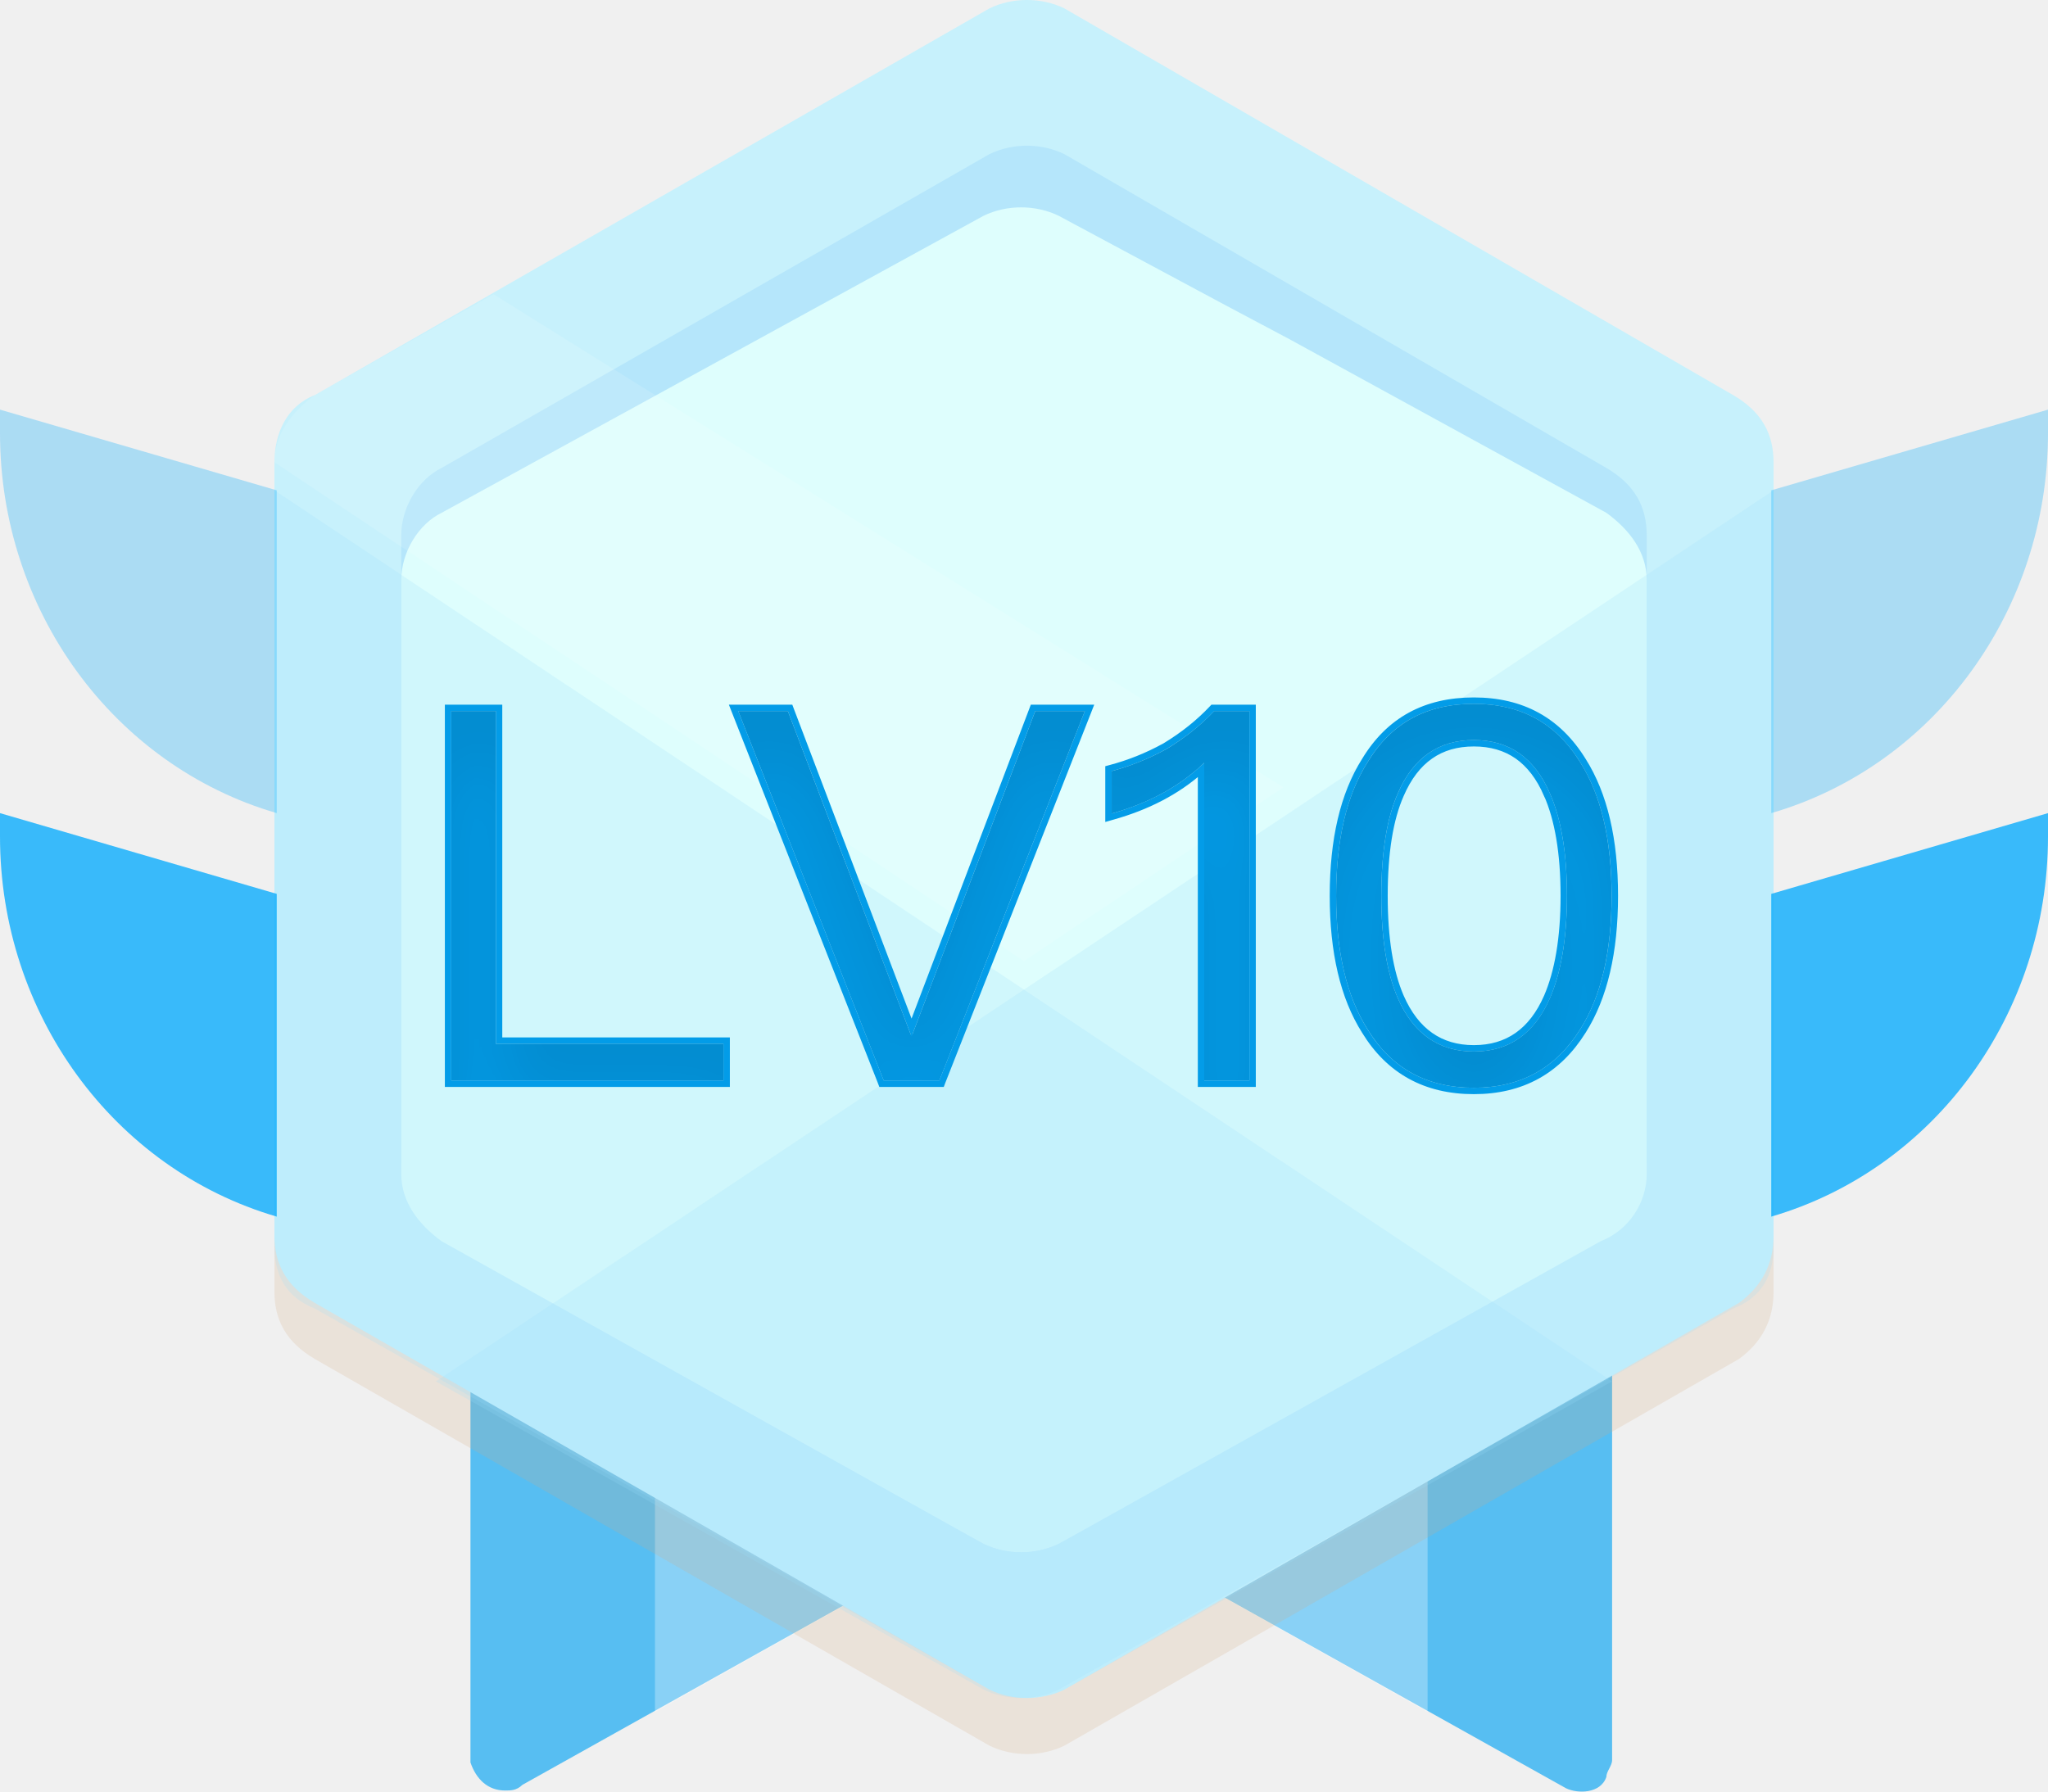
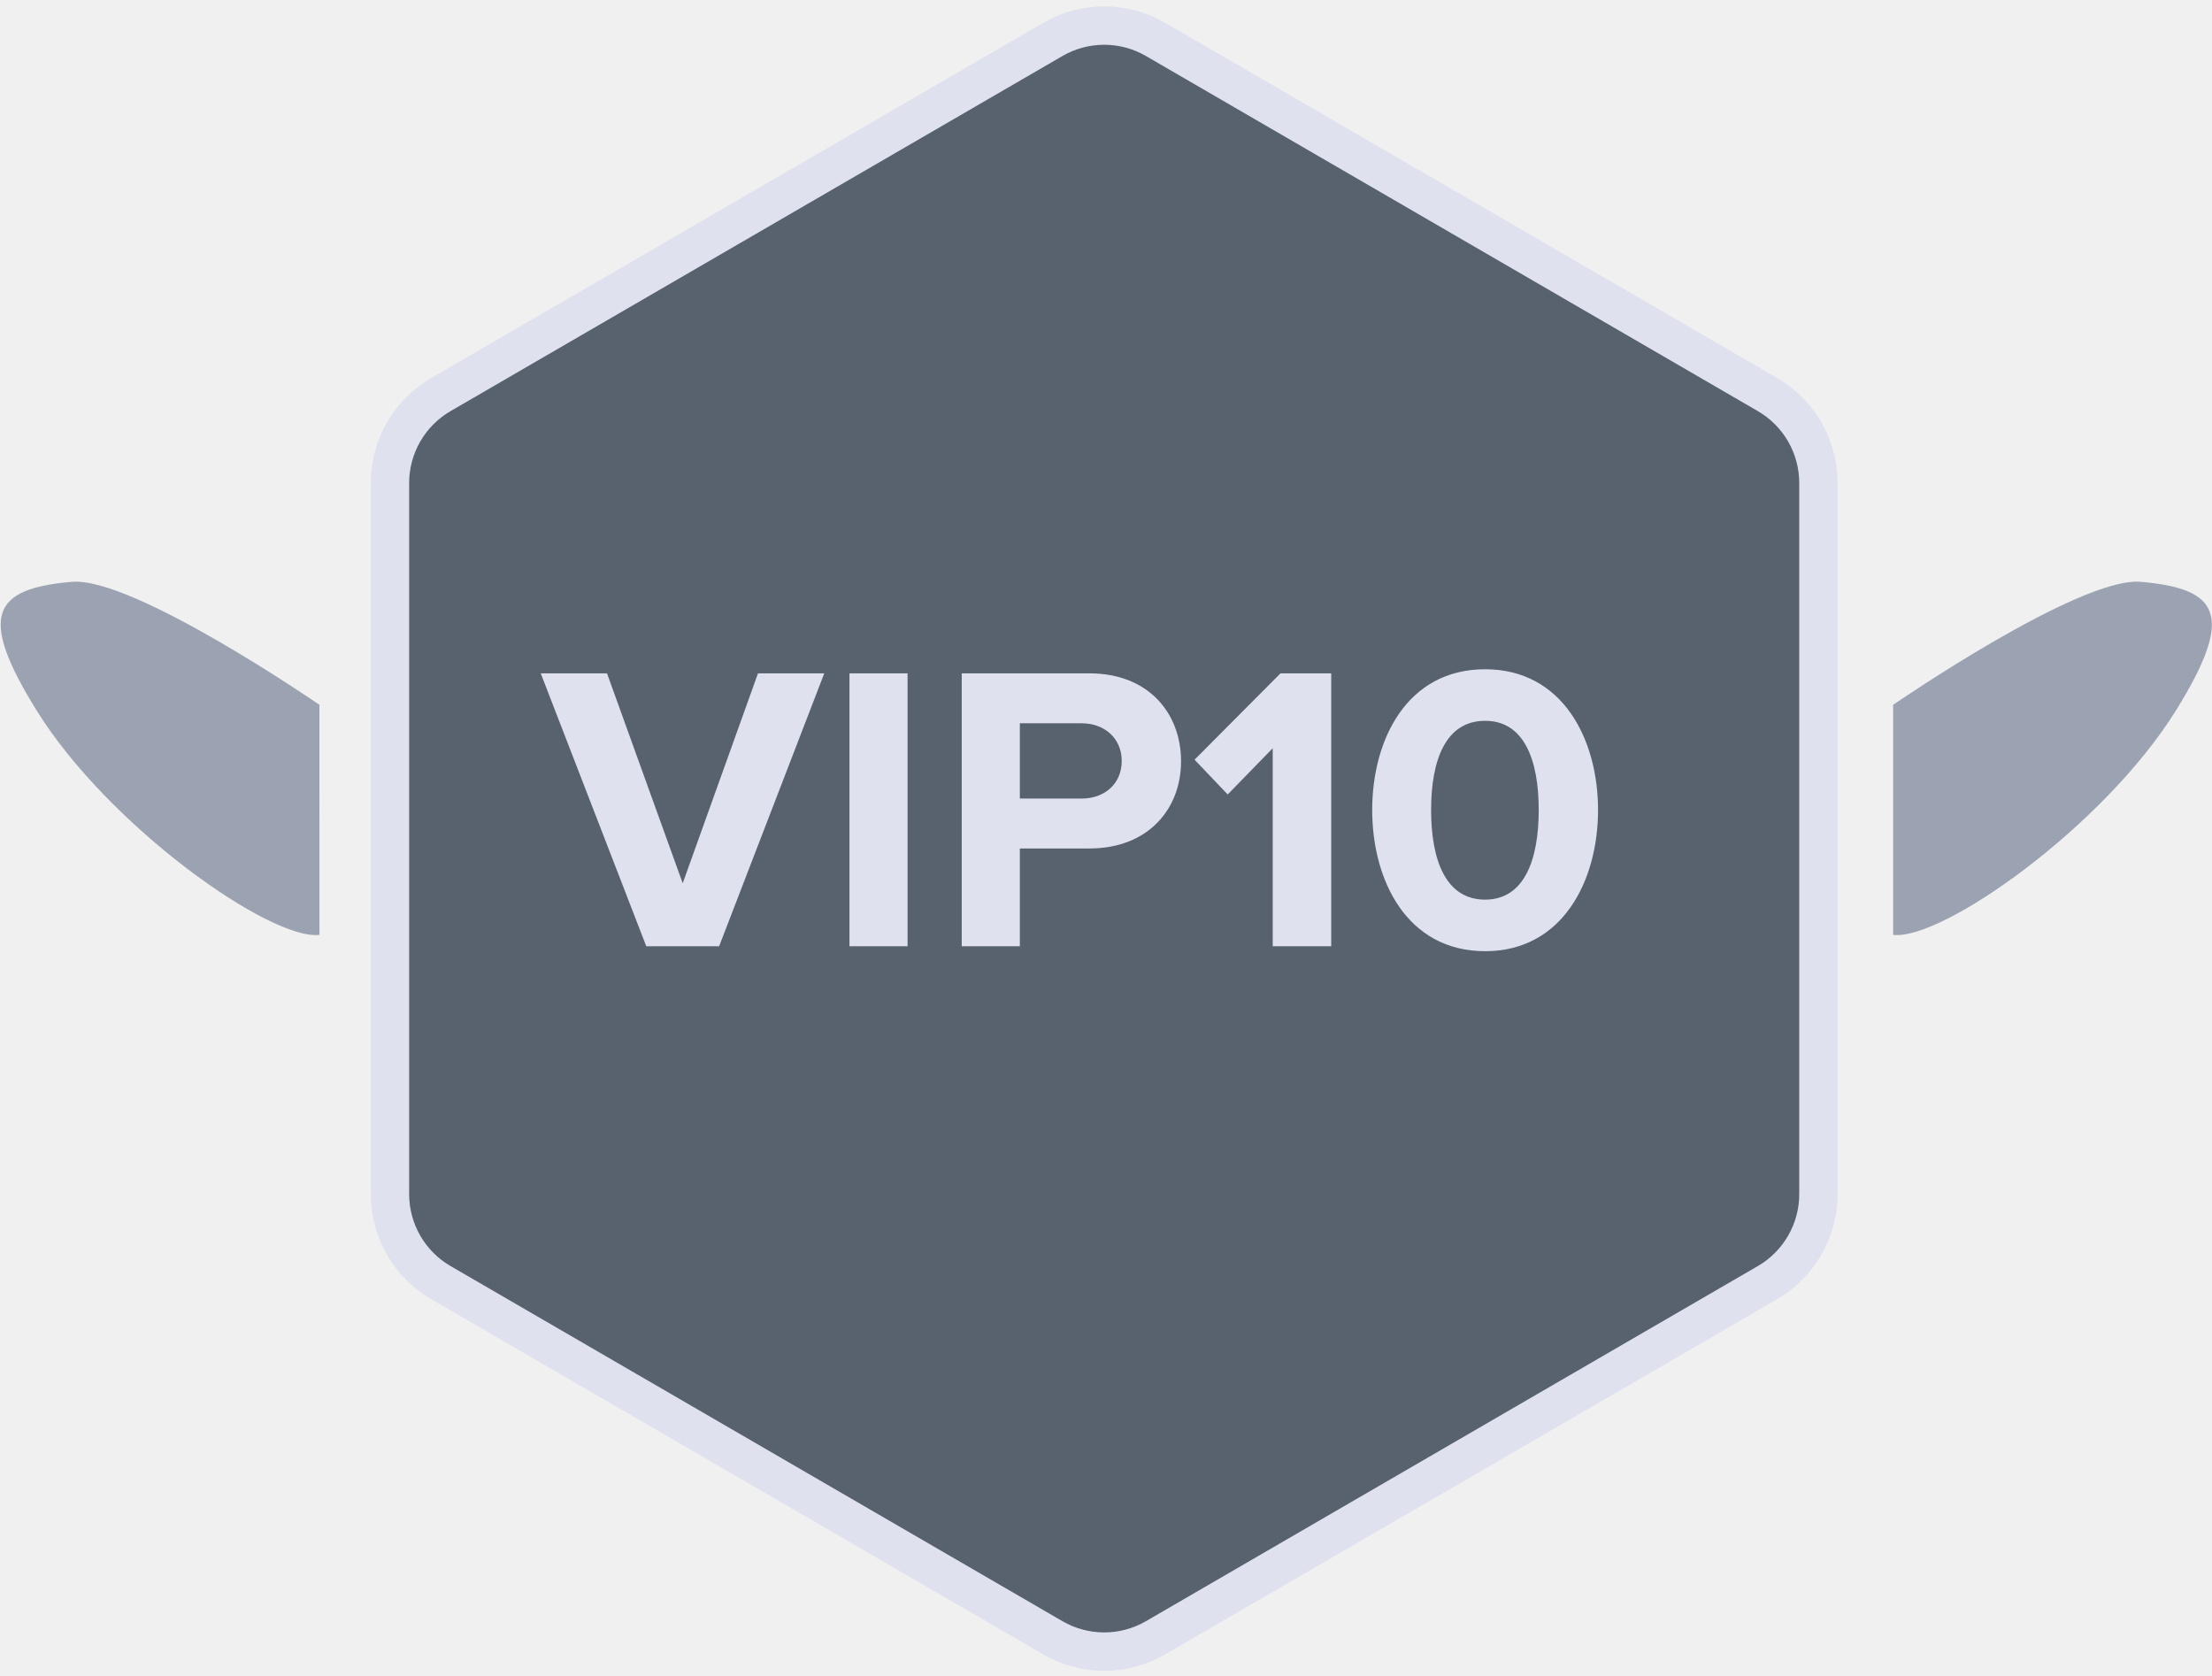
- <svg xmlns="http://www.w3.org/2000/svg" width="32" height="28" viewBox="0 0 32 28" fill="none">
-   <path opacity="0.8" d="M15.369 23.078L8.162 19.049C7.892 18.874 7.622 18.962 7.441 19.224C7.441 19.312 7.351 19.399 7.351 19.487V27.545C7.441 27.807 7.622 27.983 7.892 27.983C7.982 27.983 8.072 27.983 8.162 27.895L15.369 23.866C15.55 23.779 15.64 23.428 15.55 23.253C15.459 23.166 15.369 23.166 15.369 23.078Z" fill="#31B2F2" />
-   <path opacity="0.3" d="M16 23.516L10.234 20.275V26.756L16 23.516Z" fill="white" />
-   <path opacity="0.8" d="M17.261 23.919L24.469 27.948C24.649 28.035 25.009 28.035 25.099 27.772C25.099 27.685 25.189 27.597 25.189 27.51V19.452C25.189 19.189 25.009 19.014 24.739 19.014C24.649 19.014 24.559 19.014 24.469 19.102L17.261 23.131C17.081 23.218 16.991 23.569 17.081 23.744C17.081 23.831 17.171 23.919 17.261 23.919Z" fill="#31B2F2" />
-   <path opacity="0.3" d="M16.541 23.516L22.306 26.756V20.275L16.541 23.516Z" fill="white" />
-   <path opacity="0.2" d="M27.712 20.188V8.101C27.712 7.663 27.532 7.313 27.081 7.05L16.631 1.007C16.27 0.832 15.82 0.832 15.46 1.007L4.919 7.05C4.469 7.313 4.288 7.663 4.288 8.101V20.188C4.288 20.626 4.469 20.976 4.919 21.239L15.46 27.282C15.82 27.457 16.27 27.457 16.631 27.282L27.171 21.239C27.532 20.976 27.712 20.626 27.712 20.188Z" fill="#D4A87D" />
-   <path d="M27.712 19.312V7.226C27.712 6.788 27.532 6.437 27.081 6.175L16.631 0.131C16.27 -0.044 15.82 -0.044 15.46 0.131L4.919 6.175C4.469 6.35 4.288 6.788 4.288 7.226V19.312C4.288 19.75 4.469 20.1 4.919 20.363L15.46 26.406C15.82 26.581 16.27 26.581 16.631 26.406L27.171 20.363C27.532 20.1 27.712 19.75 27.712 19.312Z" fill="#C7F1FC" />
-   <path d="M25.73 18.173V8.364C25.73 7.926 25.549 7.576 25.099 7.313L16.631 2.409C16.27 2.233 15.82 2.233 15.46 2.409L6.901 7.313C6.541 7.488 6.27 7.926 6.27 8.364V18.173C6.27 18.611 6.45 18.962 6.901 19.224L15.369 24.129C15.73 24.304 16.18 24.304 16.541 24.129L25.009 19.224C25.459 18.962 25.73 18.611 25.73 18.173Z" fill="#B5E6FB" />
-   <path d="M25.73 18.349V9.065C25.73 8.627 25.459 8.276 25.099 8.014L20.144 5.299L19.153 4.773L16.541 3.372C16.18 3.197 15.73 3.197 15.369 3.372L6.901 8.014C6.541 8.189 6.27 8.627 6.27 9.065V18.349C6.27 18.786 6.541 19.137 6.901 19.399L15.369 24.129C15.73 24.304 16.18 24.304 16.541 24.129L25.009 19.399C25.459 19.224 25.73 18.786 25.73 18.349Z" fill="#DEFEFD" />
-   <path opacity="0.196" d="M4.288 7.663V19.487C4.288 19.925 4.469 20.275 4.919 20.451L15.46 26.406C15.82 26.581 16.27 26.581 16.631 26.406L25.189 21.589L4.288 7.663Z" fill="#99DBFB" />
-   <path opacity="0.12" d="M7.712 4.598L4.919 6.175C4.559 6.437 4.288 6.788 4.288 7.226L16 15.02L20.054 12.305L7.712 4.598Z" fill="white" />
-   <path opacity="0.196" d="M27.712 7.663V19.487C27.712 19.925 27.532 20.275 27.081 20.451L16.541 26.406C16.18 26.581 15.73 26.581 15.369 26.406L6.811 21.589L27.712 7.663Z" fill="#99DBFB" />
-   <g filter="url(#filter0_i_8460_22941)">
-     <path d="M7.051 11.113H7.748V16.313H11.304V16.887H7.051V11.113Z" fill="#039CE8" />
-     <path d="M11.535 11.113H12.31L14.23 16.167H14.256L16.176 11.113H16.951L14.678 16.887H13.808L11.535 11.113Z" fill="#039CE8" />
-     <path d="M18.971 11.113H19.522V16.887H18.816V11.922C18.429 12.294 17.947 12.553 17.37 12.714V12.051C17.645 11.978 17.938 11.865 18.231 11.704C18.523 11.526 18.764 11.332 18.971 11.113Z" fill="#039CE8" />
-     <path d="M23.029 11C23.761 11 24.312 11.299 24.691 11.914C25.018 12.431 25.181 13.127 25.181 14C25.181 14.873 25.018 15.569 24.691 16.086C24.312 16.693 23.761 17 23.029 17C22.289 17 21.738 16.693 21.368 16.086C21.04 15.569 20.877 14.873 20.877 14C20.877 13.127 21.04 12.431 21.368 11.914C21.738 11.299 22.289 11 23.029 11ZM23.029 11.566C22.478 11.566 22.082 11.841 21.841 12.399C21.669 12.787 21.583 13.321 21.583 14C21.583 14.671 21.669 15.205 21.841 15.601C22.082 16.151 22.478 16.434 23.029 16.434C23.58 16.434 23.976 16.151 24.217 15.601C24.39 15.205 24.484 14.671 24.484 14C24.484 13.321 24.39 12.787 24.217 12.399C23.976 11.841 23.58 11.566 23.029 11.566Z" fill="#039CE8" />
-   </g>
-   <path d="M7.051 11.063H7.001V11.113V16.887V16.937H7.051H11.304H11.354V16.887V16.313V16.263H11.304H7.798V11.113V11.063H7.748H7.051ZM11.535 11.063H11.462L11.489 11.132L13.762 16.905L13.774 16.937H13.808H14.678H14.712L14.724 16.905L16.997 11.132L17.024 11.063H16.951H16.176H16.141L16.129 11.095L14.243 16.06L12.357 11.095L12.345 11.063H12.31H11.535ZM18.971 11.063H18.95L18.935 11.079C18.732 11.293 18.494 11.485 18.206 11.66C17.917 11.82 17.628 11.931 17.357 12.003L17.32 12.013V12.051V12.714V12.78L17.383 12.762C17.925 12.61 18.387 12.373 18.766 12.036V16.887V16.937H18.816H19.522H19.572V16.887V11.113V11.063H19.522H18.971ZM21.887 12.419L21.887 12.419C22.005 12.146 22.159 11.946 22.348 11.814C22.536 11.682 22.762 11.616 23.029 11.616C23.296 11.616 23.522 11.682 23.711 11.814C23.899 11.946 24.054 12.146 24.171 12.419L24.172 12.419C24.34 12.799 24.434 13.325 24.434 14C24.434 14.667 24.34 15.193 24.172 15.581C24.054 15.85 23.9 16.05 23.711 16.183C23.522 16.316 23.296 16.384 23.029 16.384C22.763 16.384 22.536 16.316 22.348 16.183C22.159 16.05 22.005 15.85 21.887 15.581C21.719 15.194 21.633 14.668 21.633 14C21.633 13.324 21.719 12.798 21.887 12.419ZM24.733 11.887C24.345 11.258 23.778 10.95 23.029 10.95C22.272 10.95 21.705 11.257 21.325 11.887C20.991 12.416 20.827 13.121 20.827 14C20.827 14.879 20.991 15.584 21.325 16.113C21.705 16.734 22.272 17.05 23.029 17.05C23.778 17.05 24.345 16.734 24.733 16.113C25.067 15.585 25.232 14.879 25.232 14C25.232 13.121 25.067 12.415 24.733 11.887Z" stroke="#039CE8" stroke-width="0.1" />
-   <path opacity="0.3" d="M32 6.402L27.676 7.663V12.708C30.233 11.963 32 9.535 32 6.77V6.402Z" fill="#0BADFD" />
-   <path opacity="0.8" d="M32 12.708L27.676 13.97V19.014C30.233 18.268 32 15.841 32 13.075V12.708Z" fill="#0BADFD" />
-   <path opacity="0.3" d="M0 6.402L4.324 7.663V12.708C1.768 11.963 0 9.535 0 6.77V6.402Z" fill="#0BADFD" />
-   <path opacity="0.8" d="M0 12.708L4.324 13.97V19.014C1.768 18.268 0 15.841 0 13.075V12.708Z" fill="#0BADFD" />
-   <defs>
-     <filter id="filter0_i_8460_22941" x="6.951" y="10.9" width="18.331" height="7.2" filterUnits="userSpaceOnUse" color-interpolation-filters="sRGB">
-       <feFlood flood-opacity="0" result="BackgroundImageFix" />
-       <feBlend mode="normal" in="SourceGraphic" in2="BackgroundImageFix" result="shape" />
-       <feColorMatrix in="SourceAlpha" type="matrix" values="0 0 0 0 0 0 0 0 0 0 0 0 0 0 0 0 0 0 127 0" result="hardAlpha" />
-       <feOffset dy="1" />
-       <feGaussianBlur stdDeviation="0.5" />
-       <feComposite in2="hardAlpha" operator="arithmetic" k2="-1" k3="1" />
-       <feColorMatrix type="matrix" values="0 0 0 0 0 0 0 0 0 0 0 0 0 0 0 0 0 0 0.1 0" />
-       <feBlend mode="normal" in2="shape" result="effect1_innerShadow_8460_22941" />
-     </filter>
-   </defs>
+ <svg xmlns="http://www.w3.org/2000/svg" width="173" height="131" viewBox="0 0 173 131" fill="none">
+   <path d="M24.982 55.117C24.982 55.117 10.416 45.088 5.623 45.499C-0.577 46.03 -1.758 48.126 2.875 55.576C8.493 64.61 21.123 73.544 24.983 73.11L24.982 55.117Z" fill="#9BA2B1" />
+   <path d="M148.062 55.117C148.062 55.117 162.628 45.088 167.421 45.499C173.621 46.03 174.802 48.126 170.169 55.576C164.551 64.61 151.921 73.544 148.062 73.11V55.117Z" fill="#9BA2B1" />
+   <path d="M142.218 93.385C142.218 94.787 141.85 96.163 141.15 97.378C140.451 98.592 139.445 99.601 138.233 100.304L90.374 128.077C89.154 128.784 87.769 129.157 86.359 129.157C84.949 129.157 83.564 128.784 82.344 128.077L34.485 100.304C33.273 99.601 32.267 98.592 31.568 97.378C30.868 96.163 30.5 94.787 30.5 93.385V37.772C30.5 36.37 30.868 34.994 31.568 33.779C32.267 32.565 33.273 31.556 34.485 30.852L82.344 3.081C83.564 2.373 84.949 2 86.359 2C87.769 2 89.154 2.373 90.374 3.081L138.233 30.852C139.445 31.556 140.451 32.565 141.15 33.779C141.85 34.994 142.218 36.37 142.218 37.772V93.385Z" fill="#57626E" stroke="#DFE1EE" stroke-width="3" />
+   <path d="M50.546 74L42.29 52.656H47.474L53.394 69.072L59.282 52.656H64.466L56.242 74H50.546ZM66.437 74V52.656H70.981V74H66.437ZM75.218 74V52.656H85.202C89.842 52.656 92.37 55.792 92.37 59.536C92.37 63.248 89.81 66.352 85.202 66.352H79.762V74H75.218ZM87.73 59.504C87.73 57.744 86.386 56.56 84.594 56.56H79.762V62.448H84.594C86.386 62.448 87.73 61.296 87.73 59.504ZM99.539 74V58.512L96.019 62.128L93.427 59.408L100.147 52.656H104.115V74H99.539ZM107.319 63.344C107.319 57.84 110.039 52.336 116.151 52.336C122.231 52.336 124.983 57.84 124.983 63.344C124.983 68.848 122.231 74.384 116.151 74.384C110.039 74.384 107.319 68.848 107.319 63.344ZM120.343 63.344C120.343 59.408 119.191 56.368 116.151 56.368C113.079 56.368 111.927 59.408 111.927 63.344C111.927 67.28 113.079 70.352 116.151 70.352C119.191 70.352 120.343 67.28 120.343 63.344Z" fill="#DFE1EE" />
</svg>
